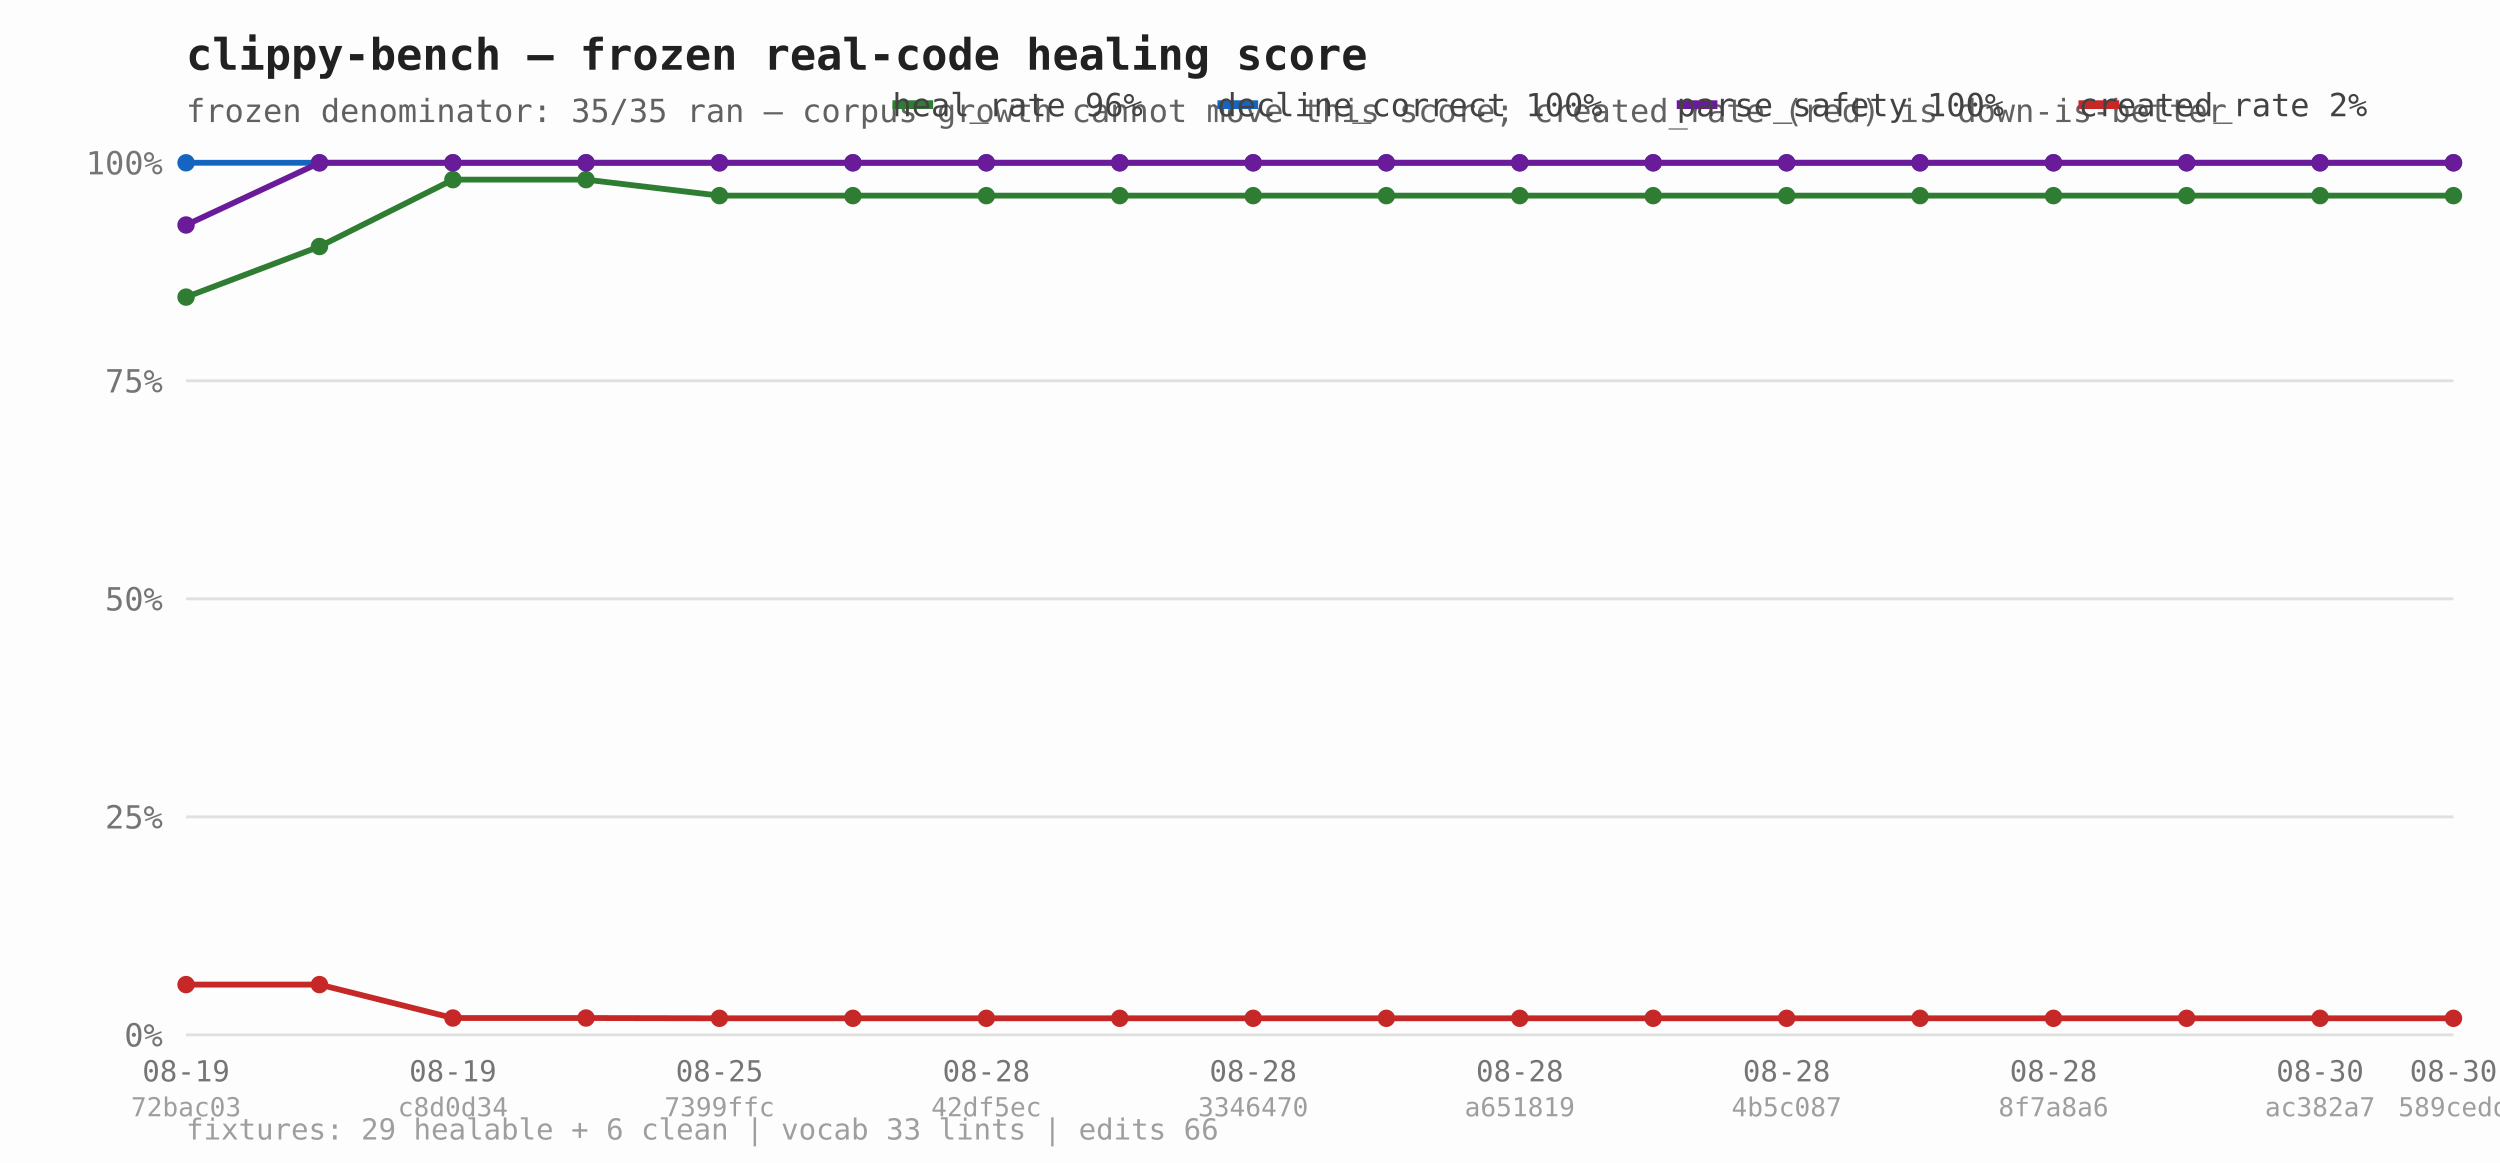
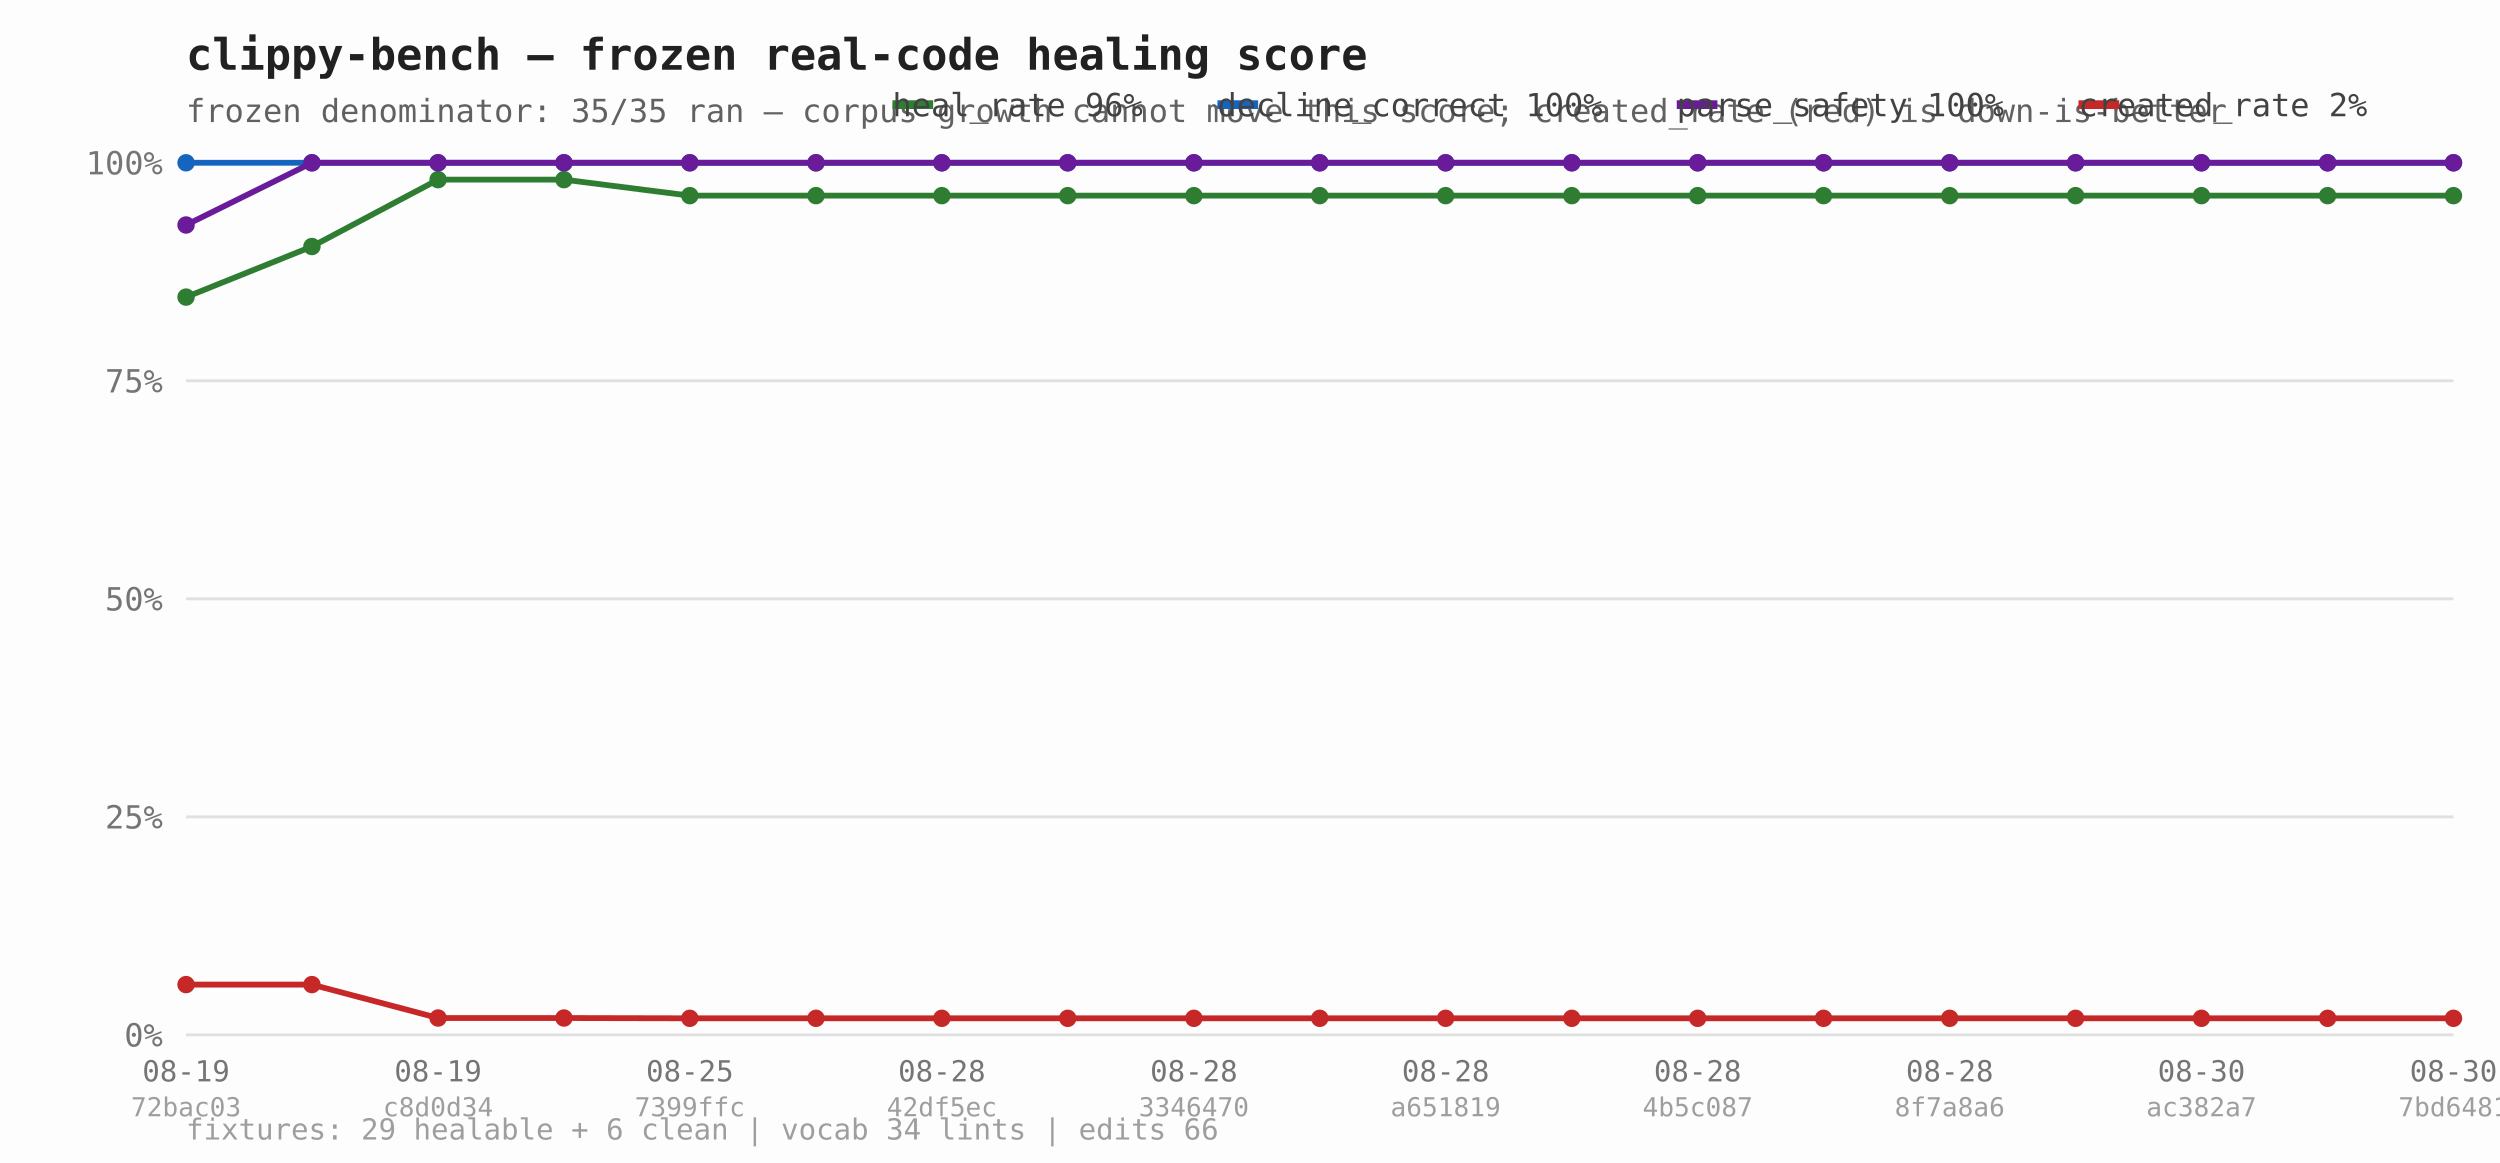
<svg xmlns="http://www.w3.org/2000/svg" width="860" height="400" viewBox="0 0 860 400" font-family="ui-monospace,Menlo,monospace">
  <rect width="100%" height="100%" fill="#fdfdfd" />
  <text x="64" y="24" font-size="15" font-weight="bold" fill="#212121">clippy-bench — frozen real-code healing score</text>
  <text x="64" y="42" font-size="11" fill="#616161">frozen denominator: 35/35 ran — corpus growth cannot move this score; created_rate (red) is down-is-better</text>
  <line x1="64" y1="356.0" x2="844" y2="356.0" stroke="#e0e0e0" stroke-width="1" />
  <text x="56" y="360.0" font-size="11" fill="#757575" text-anchor="end">0%</text>
  <line x1="64" y1="281.0" x2="844" y2="281.0" stroke="#e0e0e0" stroke-width="1" />
  <text x="56" y="285.0" font-size="11" fill="#757575" text-anchor="end">25%</text>
  <line x1="64" y1="206.0" x2="844" y2="206.0" stroke="#e0e0e0" stroke-width="1" />
  <text x="56" y="210.0" font-size="11" fill="#757575" text-anchor="end">50%</text>
  <line x1="64" y1="131.0" x2="844" y2="131.0" stroke="#e0e0e0" stroke-width="1" />
  <text x="56" y="135.0" font-size="11" fill="#757575" text-anchor="end">75%</text>
  <line x1="64" y1="56.0" x2="844" y2="56.0" stroke="#e0e0e0" stroke-width="1" />
  <text x="56" y="60.0" font-size="11" fill="#757575" text-anchor="end">100%</text>
  <line x1="715.0" y1="36" x2="729.0" y2="36" stroke="#c62828" stroke-width="3" />
  <text x="715.0" y="40" font-size="11" fill="#424242">created_rate 2%</text>
  <line x1="576.8" y1="36" x2="590.8" y2="36" stroke="#6a1b9a" stroke-width="3" />
  <text x="576.8" y="40" font-size="11" fill="#424242">parse_safety 100%</text>
  <line x1="418.8" y1="36" x2="432.8" y2="36" stroke="#1565c0" stroke-width="3" />
  <text x="418.8" y="40" font-size="11" fill="#424242">decline_correct 100%</text>
  <line x1="307.0" y1="36" x2="321.0" y2="36" stroke="#2e7d32" stroke-width="3" />
  <text x="307.0" y="40" font-size="11" fill="#424242">heal_rate 96%</text>
-   <path d="M 64.0 102.2 L 109.9 84.8 L 155.8 61.8 L 201.6 61.8 L 247.5 67.3 L 293.4 67.3 L 339.3 67.3 L 385.2 67.3 L 431.1 67.3 L 476.9 67.3 L 522.8 67.3 L 568.7 67.3 L 614.6 67.3 L 660.5 67.3 L 706.4 67.3 L 752.2 67.3 L 798.1 67.3 L 844.0 67.3" fill="none" stroke="#2e7d32" stroke-width="2" stroke-linejoin="round" stroke-linecap="round" />
+   <path d="M 64.0 102.2 L 107.3 84.8 L 150.7 61.8 L 194.0 61.8 L 237.3 67.3 L 280.7 67.3 L 324.0 67.3 L 367.3 67.3 L 410.7 67.3 L 454.0 67.3 L 497.3 67.3 L 540.7 67.3 L 584.0 67.3 L 627.3 67.3 L 670.7 67.3 L 714.0 67.3 L 757.3 67.3 L 800.7 67.3 L 844.0 67.3" fill="none" stroke="#2e7d32" stroke-width="2" stroke-linejoin="round" stroke-linecap="round" />
  <circle cx="64.0" cy="102.2" r="3" fill="#2e7d32" />
-   <circle cx="109.9" cy="84.8" r="3" fill="#2e7d32" />
-   <circle cx="155.8" cy="61.8" r="3" fill="#2e7d32" />
-   <circle cx="201.6" cy="61.8" r="3" fill="#2e7d32" />
-   <circle cx="247.5" cy="67.3" r="3" fill="#2e7d32" />
-   <circle cx="293.4" cy="67.3" r="3" fill="#2e7d32" />
-   <circle cx="339.3" cy="67.3" r="3" fill="#2e7d32" />
-   <circle cx="385.2" cy="67.3" r="3" fill="#2e7d32" />
-   <circle cx="431.1" cy="67.3" r="3" fill="#2e7d32" />
-   <circle cx="476.9" cy="67.3" r="3" fill="#2e7d32" />
-   <circle cx="522.8" cy="67.3" r="3" fill="#2e7d32" />
-   <circle cx="568.7" cy="67.3" r="3" fill="#2e7d32" />
-   <circle cx="614.6" cy="67.3" r="3" fill="#2e7d32" />
-   <circle cx="660.5" cy="67.3" r="3" fill="#2e7d32" />
-   <circle cx="706.4" cy="67.3" r="3" fill="#2e7d32" />
-   <circle cx="752.2" cy="67.3" r="3" fill="#2e7d32" />
-   <circle cx="798.1" cy="67.3" r="3" fill="#2e7d32" />
+   <circle cx="107.3" cy="84.8" r="3" fill="#2e7d32" />
+   <circle cx="150.7" cy="61.8" r="3" fill="#2e7d32" />
+   <circle cx="194.0" cy="61.8" r="3" fill="#2e7d32" />
+   <circle cx="237.3" cy="67.3" r="3" fill="#2e7d32" />
+   <circle cx="280.7" cy="67.3" r="3" fill="#2e7d32" />
+   <circle cx="324.0" cy="67.3" r="3" fill="#2e7d32" />
+   <circle cx="367.3" cy="67.3" r="3" fill="#2e7d32" />
+   <circle cx="410.7" cy="67.3" r="3" fill="#2e7d32" />
+   <circle cx="454.0" cy="67.3" r="3" fill="#2e7d32" />
+   <circle cx="497.3" cy="67.3" r="3" fill="#2e7d32" />
+   <circle cx="540.7" cy="67.3" r="3" fill="#2e7d32" />
+   <circle cx="584.0" cy="67.3" r="3" fill="#2e7d32" />
+   <circle cx="627.3" cy="67.3" r="3" fill="#2e7d32" />
+   <circle cx="670.7" cy="67.3" r="3" fill="#2e7d32" />
+   <circle cx="714.0" cy="67.3" r="3" fill="#2e7d32" />
+   <circle cx="757.3" cy="67.3" r="3" fill="#2e7d32" />
+   <circle cx="800.7" cy="67.3" r="3" fill="#2e7d32" />
  <circle cx="844.0" cy="67.3" r="3" fill="#2e7d32" />
-   <path d="M 64.0 56.0 L 109.9 56.0 L 155.8 56.0 L 201.6 56.0 L 247.5 56.0 L 293.4 56.0 L 339.3 56.0 L 385.2 56.0 L 431.1 56.0 L 476.9 56.0 L 522.8 56.0 L 568.7 56.0 L 614.6 56.0 L 660.5 56.0 L 706.4 56.0 L 752.2 56.0 L 798.1 56.0 L 844.0 56.0" fill="none" stroke="#1565c0" stroke-width="2" stroke-linejoin="round" stroke-linecap="round" />
+   <path d="M 64.0 56.0 L 107.3 56.0 L 150.7 56.0 L 194.0 56.0 L 237.3 56.0 L 280.7 56.0 L 324.0 56.0 L 367.3 56.0 L 410.7 56.0 L 454.0 56.0 L 497.3 56.0 L 540.7 56.0 L 584.0 56.0 L 627.3 56.0 L 670.7 56.0 L 714.0 56.0 L 757.3 56.0 L 800.7 56.0 L 844.0 56.0" fill="none" stroke="#1565c0" stroke-width="2" stroke-linejoin="round" stroke-linecap="round" />
  <circle cx="64.0" cy="56.0" r="3" fill="#1565c0" />
-   <circle cx="109.9" cy="56.0" r="3" fill="#1565c0" />
-   <circle cx="155.8" cy="56.0" r="3" fill="#1565c0" />
-   <circle cx="201.6" cy="56.0" r="3" fill="#1565c0" />
-   <circle cx="247.5" cy="56.0" r="3" fill="#1565c0" />
-   <circle cx="293.4" cy="56.0" r="3" fill="#1565c0" />
-   <circle cx="339.3" cy="56.0" r="3" fill="#1565c0" />
-   <circle cx="385.2" cy="56.0" r="3" fill="#1565c0" />
-   <circle cx="431.1" cy="56.0" r="3" fill="#1565c0" />
-   <circle cx="476.9" cy="56.0" r="3" fill="#1565c0" />
-   <circle cx="522.8" cy="56.0" r="3" fill="#1565c0" />
-   <circle cx="568.7" cy="56.0" r="3" fill="#1565c0" />
-   <circle cx="614.6" cy="56.0" r="3" fill="#1565c0" />
-   <circle cx="660.5" cy="56.0" r="3" fill="#1565c0" />
-   <circle cx="706.4" cy="56.0" r="3" fill="#1565c0" />
-   <circle cx="752.2" cy="56.0" r="3" fill="#1565c0" />
-   <circle cx="798.1" cy="56.0" r="3" fill="#1565c0" />
+   <circle cx="107.3" cy="56.0" r="3" fill="#1565c0" />
+   <circle cx="150.7" cy="56.0" r="3" fill="#1565c0" />
+   <circle cx="194.0" cy="56.0" r="3" fill="#1565c0" />
+   <circle cx="237.3" cy="56.0" r="3" fill="#1565c0" />
+   <circle cx="280.7" cy="56.0" r="3" fill="#1565c0" />
+   <circle cx="324.0" cy="56.0" r="3" fill="#1565c0" />
+   <circle cx="367.3" cy="56.0" r="3" fill="#1565c0" />
+   <circle cx="410.7" cy="56.0" r="3" fill="#1565c0" />
+   <circle cx="454.0" cy="56.0" r="3" fill="#1565c0" />
+   <circle cx="497.3" cy="56.0" r="3" fill="#1565c0" />
+   <circle cx="540.7" cy="56.0" r="3" fill="#1565c0" />
+   <circle cx="584.0" cy="56.0" r="3" fill="#1565c0" />
+   <circle cx="627.3" cy="56.0" r="3" fill="#1565c0" />
+   <circle cx="670.7" cy="56.0" r="3" fill="#1565c0" />
+   <circle cx="714.0" cy="56.0" r="3" fill="#1565c0" />
+   <circle cx="757.3" cy="56.0" r="3" fill="#1565c0" />
+   <circle cx="800.7" cy="56.0" r="3" fill="#1565c0" />
  <circle cx="844.0" cy="56.0" r="3" fill="#1565c0" />
-   <path d="M 64.0 77.4 L 109.9 56.0 L 155.8 56.0 L 201.6 56.0 L 247.5 56.0 L 293.4 56.0 L 339.3 56.0 L 385.2 56.0 L 431.1 56.0 L 476.9 56.0 L 522.8 56.0 L 568.7 56.0 L 614.6 56.0 L 660.5 56.0 L 706.4 56.0 L 752.2 56.0 L 798.1 56.0 L 844.0 56.0" fill="none" stroke="#6a1b9a" stroke-width="2" stroke-linejoin="round" stroke-linecap="round" />
+   <path d="M 64.0 77.4 L 107.3 56.0 L 150.7 56.0 L 194.0 56.0 L 237.3 56.0 L 280.7 56.0 L 324.0 56.0 L 367.3 56.0 L 410.7 56.0 L 454.0 56.0 L 497.3 56.0 L 540.7 56.0 L 584.0 56.0 L 627.3 56.0 L 670.7 56.0 L 714.0 56.0 L 757.3 56.0 L 800.7 56.0 L 844.0 56.0" fill="none" stroke="#6a1b9a" stroke-width="2" stroke-linejoin="round" stroke-linecap="round" />
  <circle cx="64.0" cy="77.4" r="3" fill="#6a1b9a" />
-   <circle cx="109.9" cy="56.0" r="3" fill="#6a1b9a" />
-   <circle cx="155.8" cy="56.0" r="3" fill="#6a1b9a" />
-   <circle cx="201.6" cy="56.0" r="3" fill="#6a1b9a" />
-   <circle cx="247.5" cy="56.0" r="3" fill="#6a1b9a" />
-   <circle cx="293.4" cy="56.0" r="3" fill="#6a1b9a" />
-   <circle cx="339.3" cy="56.0" r="3" fill="#6a1b9a" />
-   <circle cx="385.2" cy="56.0" r="3" fill="#6a1b9a" />
-   <circle cx="431.1" cy="56.0" r="3" fill="#6a1b9a" />
-   <circle cx="476.9" cy="56.0" r="3" fill="#6a1b9a" />
-   <circle cx="522.8" cy="56.0" r="3" fill="#6a1b9a" />
-   <circle cx="568.7" cy="56.0" r="3" fill="#6a1b9a" />
-   <circle cx="614.6" cy="56.0" r="3" fill="#6a1b9a" />
-   <circle cx="660.5" cy="56.0" r="3" fill="#6a1b9a" />
-   <circle cx="706.4" cy="56.0" r="3" fill="#6a1b9a" />
-   <circle cx="752.2" cy="56.0" r="3" fill="#6a1b9a" />
-   <circle cx="798.1" cy="56.0" r="3" fill="#6a1b9a" />
+   <circle cx="107.3" cy="56.0" r="3" fill="#6a1b9a" />
+   <circle cx="150.7" cy="56.0" r="3" fill="#6a1b9a" />
+   <circle cx="194.0" cy="56.0" r="3" fill="#6a1b9a" />
+   <circle cx="237.3" cy="56.0" r="3" fill="#6a1b9a" />
+   <circle cx="280.7" cy="56.0" r="3" fill="#6a1b9a" />
+   <circle cx="324.0" cy="56.0" r="3" fill="#6a1b9a" />
+   <circle cx="367.3" cy="56.0" r="3" fill="#6a1b9a" />
+   <circle cx="410.7" cy="56.0" r="3" fill="#6a1b9a" />
+   <circle cx="454.0" cy="56.0" r="3" fill="#6a1b9a" />
+   <circle cx="497.3" cy="56.0" r="3" fill="#6a1b9a" />
+   <circle cx="540.7" cy="56.0" r="3" fill="#6a1b9a" />
+   <circle cx="584.0" cy="56.0" r="3" fill="#6a1b9a" />
+   <circle cx="627.3" cy="56.0" r="3" fill="#6a1b9a" />
+   <circle cx="670.7" cy="56.0" r="3" fill="#6a1b9a" />
+   <circle cx="714.0" cy="56.0" r="3" fill="#6a1b9a" />
+   <circle cx="757.3" cy="56.0" r="3" fill="#6a1b9a" />
+   <circle cx="800.7" cy="56.0" r="3" fill="#6a1b9a" />
  <circle cx="844.0" cy="56.0" r="3" fill="#6a1b9a" />
-   <path d="M 64.0 338.7 L 109.9 338.7 L 155.8 350.2 L 201.6 350.2 L 247.5 350.3 L 293.4 350.3 L 339.3 350.3 L 385.2 350.3 L 431.1 350.3 L 476.9 350.3 L 522.8 350.3 L 568.7 350.3 L 614.6 350.3 L 660.5 350.3 L 706.4 350.3 L 752.2 350.3 L 798.1 350.3 L 844.0 350.3" fill="none" stroke="#c62828" stroke-width="2" stroke-linejoin="round" stroke-linecap="round" />
+   <path d="M 64.0 338.7 L 107.3 338.7 L 150.7 350.2 L 194.0 350.2 L 237.3 350.3 L 280.7 350.3 L 324.0 350.3 L 367.3 350.3 L 410.7 350.3 L 454.0 350.3 L 497.3 350.3 L 540.7 350.3 L 584.0 350.3 L 627.3 350.3 L 670.7 350.3 L 714.0 350.3 L 757.3 350.3 L 800.7 350.3 L 844.0 350.3" fill="none" stroke="#c62828" stroke-width="2" stroke-linejoin="round" stroke-linecap="round" />
  <circle cx="64.0" cy="338.7" r="3" fill="#c62828" />
-   <circle cx="109.9" cy="338.7" r="3" fill="#c62828" />
-   <circle cx="155.8" cy="350.2" r="3" fill="#c62828" />
-   <circle cx="201.6" cy="350.2" r="3" fill="#c62828" />
-   <circle cx="247.5" cy="350.3" r="3" fill="#c62828" />
-   <circle cx="293.4" cy="350.3" r="3" fill="#c62828" />
-   <circle cx="339.3" cy="350.3" r="3" fill="#c62828" />
-   <circle cx="385.2" cy="350.3" r="3" fill="#c62828" />
-   <circle cx="431.1" cy="350.3" r="3" fill="#c62828" />
-   <circle cx="476.9" cy="350.3" r="3" fill="#c62828" />
-   <circle cx="522.8" cy="350.3" r="3" fill="#c62828" />
-   <circle cx="568.7" cy="350.3" r="3" fill="#c62828" />
-   <circle cx="614.6" cy="350.3" r="3" fill="#c62828" />
-   <circle cx="660.5" cy="350.3" r="3" fill="#c62828" />
-   <circle cx="706.4" cy="350.3" r="3" fill="#c62828" />
-   <circle cx="752.2" cy="350.3" r="3" fill="#c62828" />
-   <circle cx="798.1" cy="350.3" r="3" fill="#c62828" />
+   <circle cx="107.3" cy="338.7" r="3" fill="#c62828" />
+   <circle cx="150.7" cy="350.2" r="3" fill="#c62828" />
+   <circle cx="194.0" cy="350.2" r="3" fill="#c62828" />
+   <circle cx="237.3" cy="350.3" r="3" fill="#c62828" />
+   <circle cx="280.7" cy="350.3" r="3" fill="#c62828" />
+   <circle cx="324.0" cy="350.3" r="3" fill="#c62828" />
+   <circle cx="367.3" cy="350.3" r="3" fill="#c62828" />
+   <circle cx="410.7" cy="350.3" r="3" fill="#c62828" />
+   <circle cx="454.0" cy="350.3" r="3" fill="#c62828" />
+   <circle cx="497.3" cy="350.3" r="3" fill="#c62828" />
+   <circle cx="540.7" cy="350.3" r="3" fill="#c62828" />
+   <circle cx="584.0" cy="350.3" r="3" fill="#c62828" />
+   <circle cx="627.3" cy="350.3" r="3" fill="#c62828" />
+   <circle cx="670.7" cy="350.3" r="3" fill="#c62828" />
+   <circle cx="714.0" cy="350.3" r="3" fill="#c62828" />
+   <circle cx="757.3" cy="350.3" r="3" fill="#c62828" />
+   <circle cx="800.7" cy="350.3" r="3" fill="#c62828" />
  <circle cx="844.0" cy="350.3" r="3" fill="#c62828" />
  <text x="64.0" y="372.0" font-size="10" fill="#757575" text-anchor="middle">08-19</text>
  <text x="64.0" y="384.0" font-size="9" fill="#9e9e9e" text-anchor="middle">72bac03</text>
-   <text x="155.8" y="372.0" font-size="10" fill="#757575" text-anchor="middle">08-19</text>
-   <text x="155.8" y="384.0" font-size="9" fill="#9e9e9e" text-anchor="middle">c8d0d34</text>
-   <text x="247.5" y="372.0" font-size="10" fill="#757575" text-anchor="middle">08-25</text>
-   <text x="247.5" y="384.0" font-size="9" fill="#9e9e9e" text-anchor="middle">7399ffc</text>
-   <text x="339.3" y="372.0" font-size="10" fill="#757575" text-anchor="middle">08-28</text>
-   <text x="339.3" y="384.0" font-size="9" fill="#9e9e9e" text-anchor="middle">42df5ec</text>
-   <text x="431.1" y="372.0" font-size="10" fill="#757575" text-anchor="middle">08-28</text>
-   <text x="431.1" y="384.0" font-size="9" fill="#9e9e9e" text-anchor="middle">3346470</text>
-   <text x="522.8" y="372.0" font-size="10" fill="#757575" text-anchor="middle">08-28</text>
-   <text x="522.8" y="384.0" font-size="9" fill="#9e9e9e" text-anchor="middle">a651819</text>
-   <text x="614.6" y="372.0" font-size="10" fill="#757575" text-anchor="middle">08-28</text>
-   <text x="614.6" y="384.0" font-size="9" fill="#9e9e9e" text-anchor="middle">4b5c087</text>
-   <text x="706.4" y="372.0" font-size="10" fill="#757575" text-anchor="middle">08-28</text>
-   <text x="706.4" y="384.0" font-size="9" fill="#9e9e9e" text-anchor="middle">8f7a8a6</text>
-   <text x="798.1" y="372.0" font-size="10" fill="#757575" text-anchor="middle">08-30</text>
-   <text x="798.1" y="384.0" font-size="9" fill="#9e9e9e" text-anchor="middle">ac382a7</text>
+   <text x="150.7" y="372.0" font-size="10" fill="#757575" text-anchor="middle">08-19</text>
+   <text x="150.7" y="384.0" font-size="9" fill="#9e9e9e" text-anchor="middle">c8d0d34</text>
+   <text x="237.3" y="372.0" font-size="10" fill="#757575" text-anchor="middle">08-25</text>
+   <text x="237.3" y="384.0" font-size="9" fill="#9e9e9e" text-anchor="middle">7399ffc</text>
+   <text x="324.0" y="372.0" font-size="10" fill="#757575" text-anchor="middle">08-28</text>
+   <text x="324.0" y="384.0" font-size="9" fill="#9e9e9e" text-anchor="middle">42df5ec</text>
+   <text x="410.7" y="372.0" font-size="10" fill="#757575" text-anchor="middle">08-28</text>
+   <text x="410.7" y="384.0" font-size="9" fill="#9e9e9e" text-anchor="middle">3346470</text>
+   <text x="497.3" y="372.0" font-size="10" fill="#757575" text-anchor="middle">08-28</text>
+   <text x="497.3" y="384.0" font-size="9" fill="#9e9e9e" text-anchor="middle">a651819</text>
+   <text x="584.0" y="372.0" font-size="10" fill="#757575" text-anchor="middle">08-28</text>
+   <text x="584.0" y="384.0" font-size="9" fill="#9e9e9e" text-anchor="middle">4b5c087</text>
+   <text x="670.7" y="372.0" font-size="10" fill="#757575" text-anchor="middle">08-28</text>
+   <text x="670.7" y="384.0" font-size="9" fill="#9e9e9e" text-anchor="middle">8f7a8a6</text>
+   <text x="757.3" y="372.0" font-size="10" fill="#757575" text-anchor="middle">08-30</text>
+   <text x="757.3" y="384.0" font-size="9" fill="#9e9e9e" text-anchor="middle">ac382a7</text>
  <text x="844.0" y="372.0" font-size="10" fill="#757575" text-anchor="middle">08-30</text>
-   <text x="844.0" y="384.0" font-size="9" fill="#9e9e9e" text-anchor="middle">589cedd</text>
-   <text x="64" y="392.0" font-size="10" fill="#9e9e9e">fixtures: 29 healable + 6 clean | vocab 33 lints | edits 66</text>
+   <text x="844.0" y="384.0" font-size="9" fill="#9e9e9e" text-anchor="middle">7bd6481</text>
+   <text x="64" y="392.0" font-size="10" fill="#9e9e9e">fixtures: 29 healable + 6 clean | vocab 34 lints | edits 66</text>
</svg>
